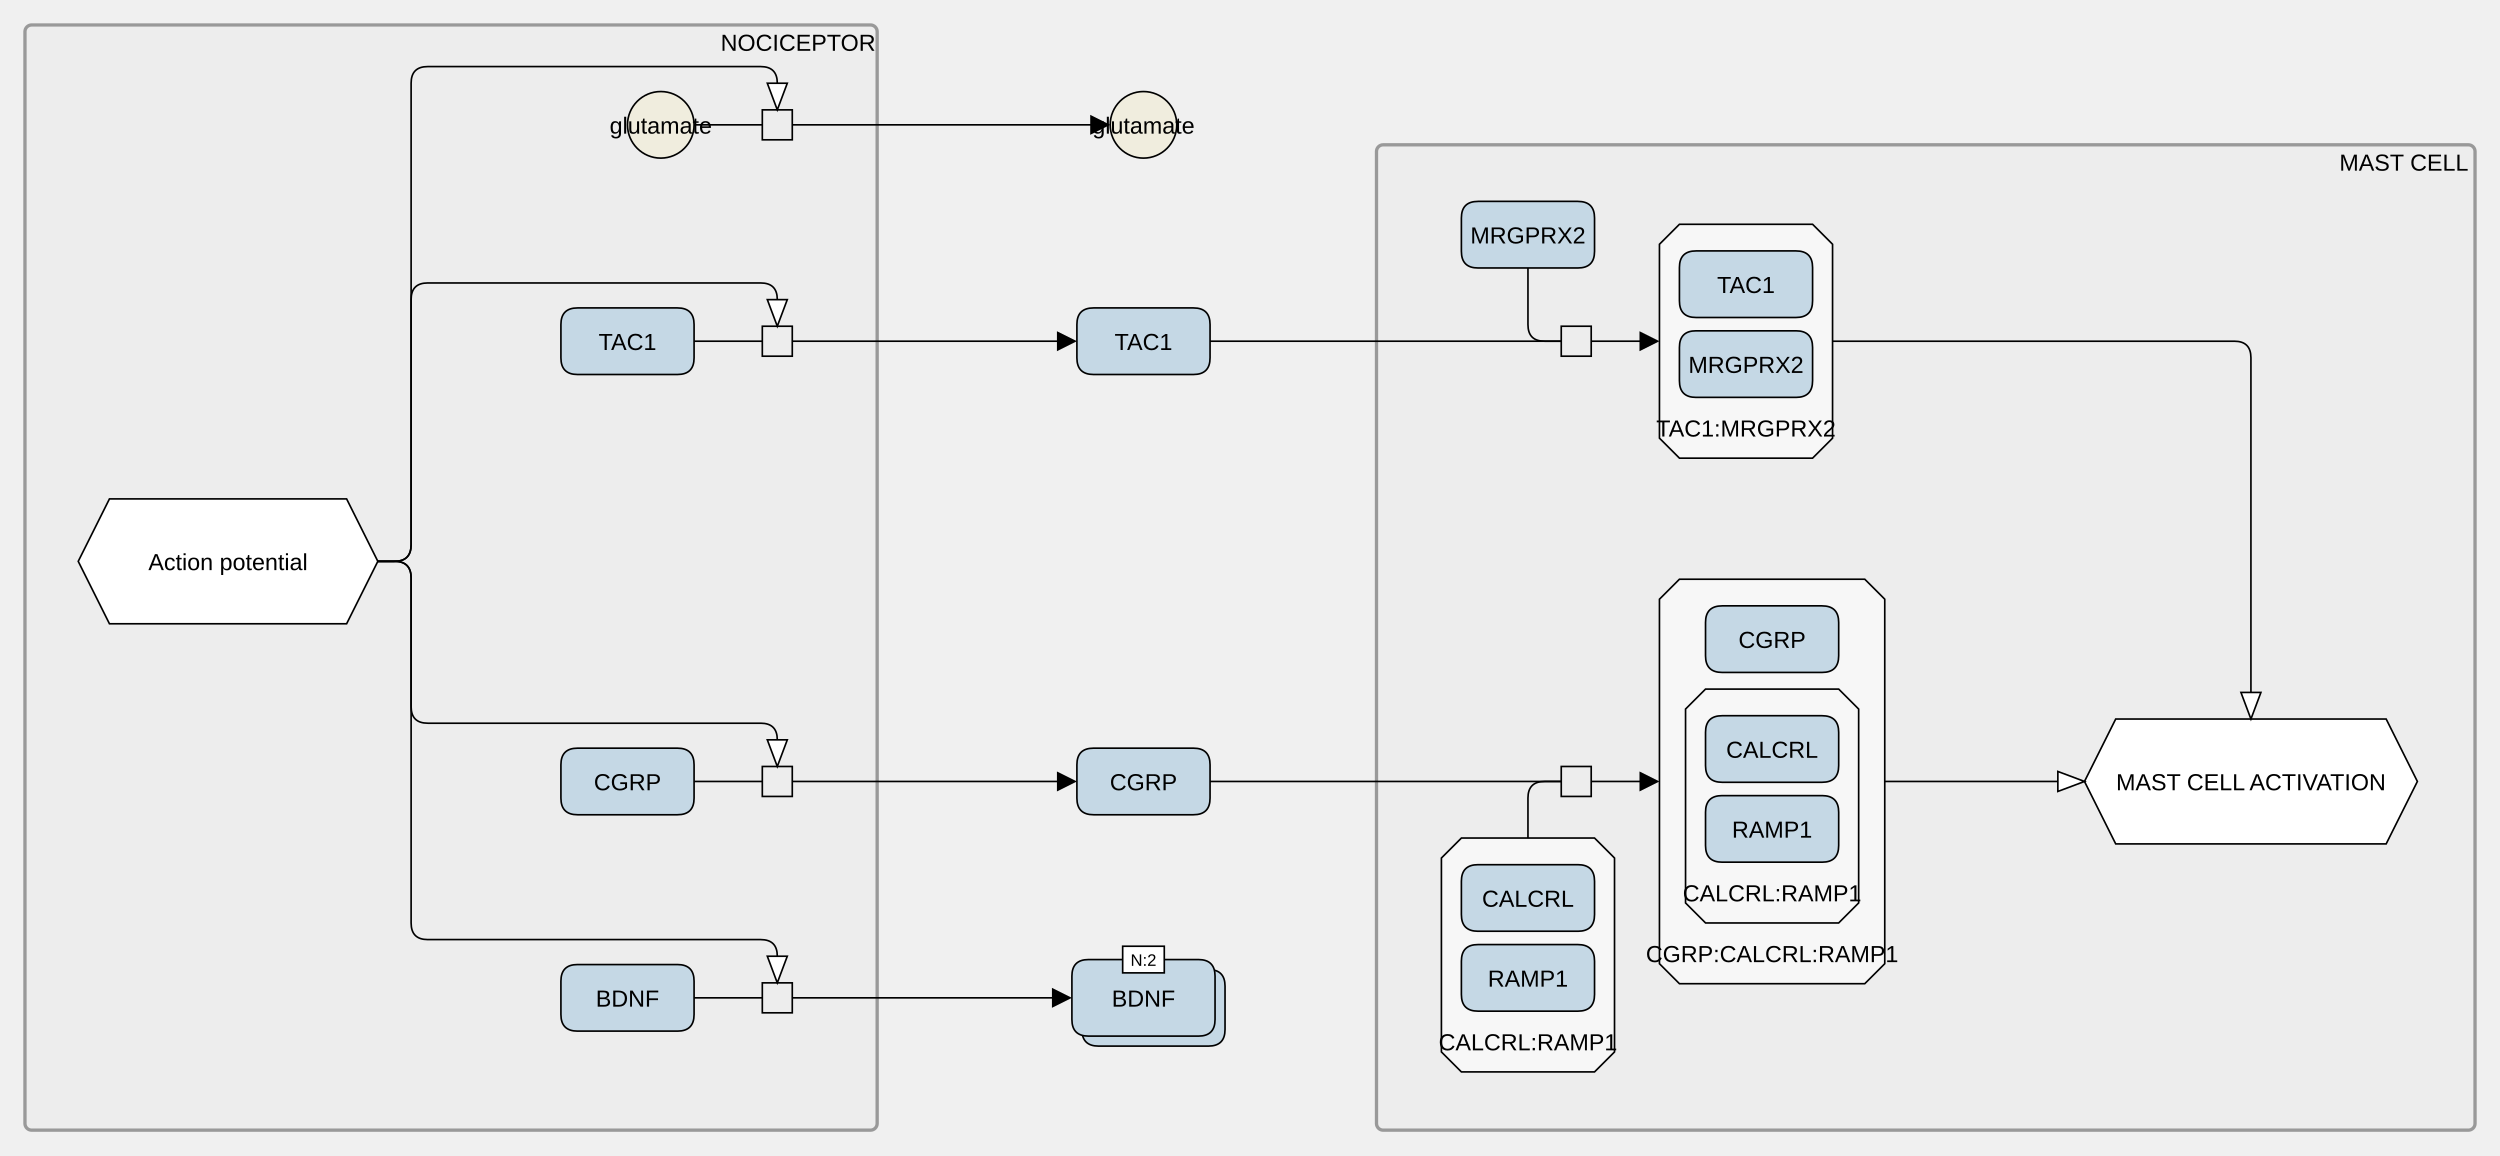
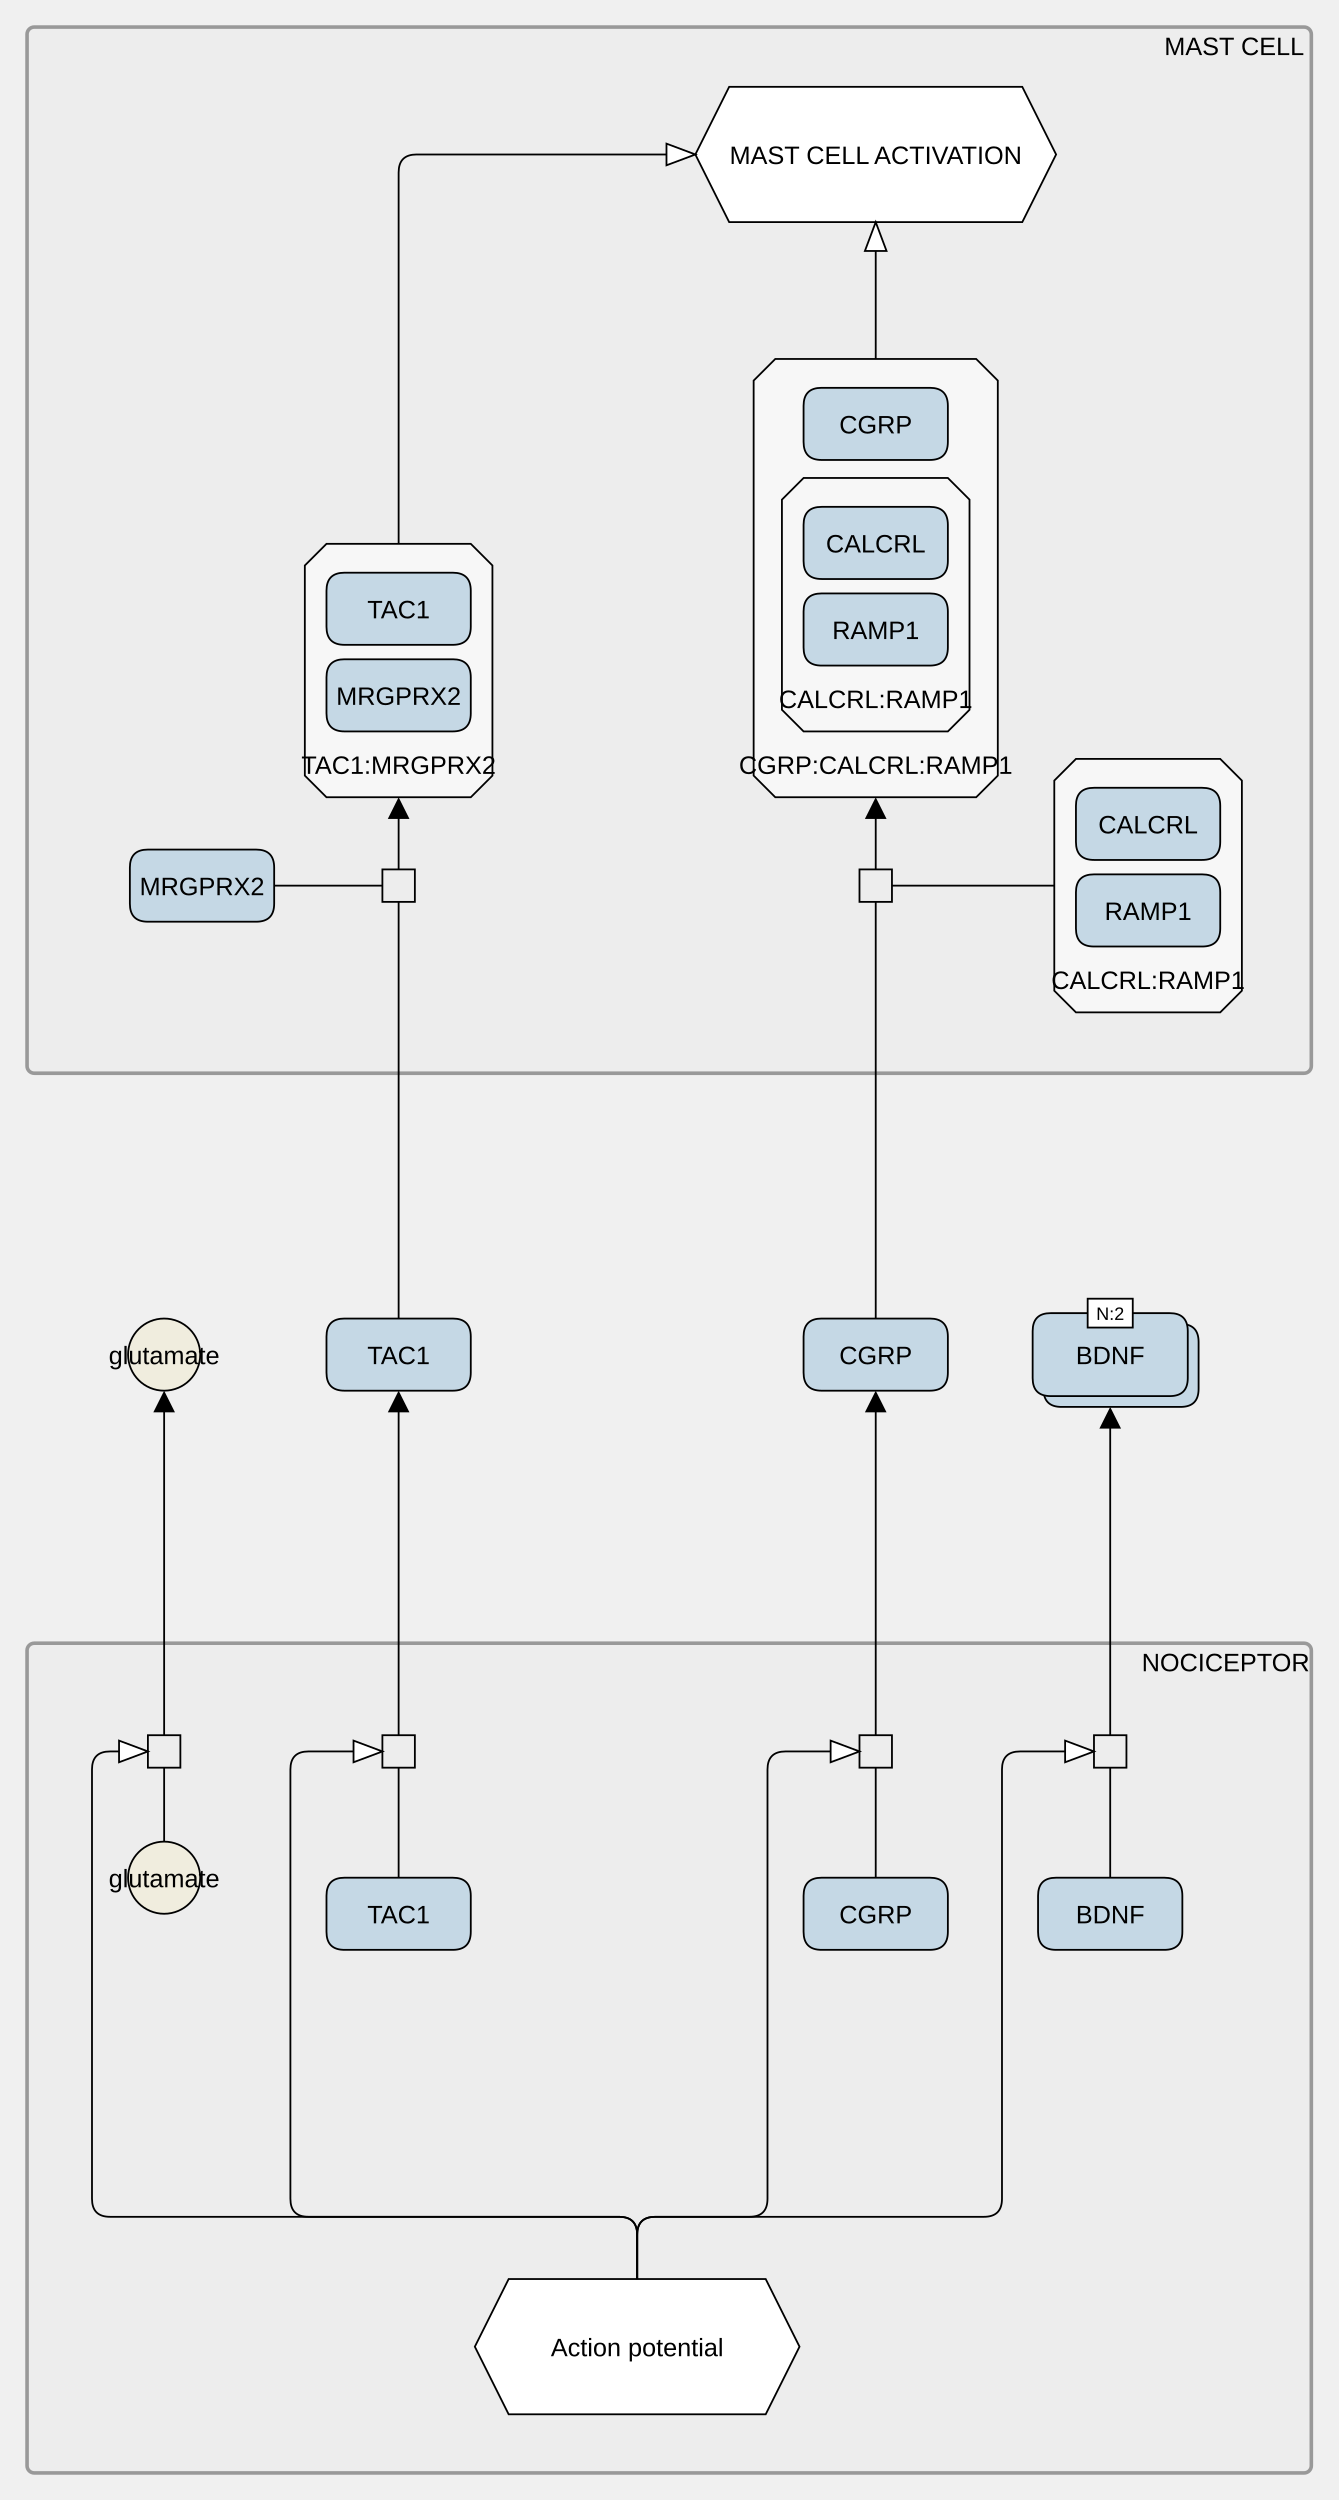
- <svg xmlns="http://www.w3.org/2000/svg" width="1502" height="694" viewBox="0 0 1502 694" stroke-linecap="butt" stroke-miterlimit="10">
-   <g transform="translate(-25,-25)">
-     <path d="M40 44 C40 41.791 41.791 40 44 40 L548 40 C550.209 40 552 41.791 552 44 L552 700 C552 702.209 550.209 704 548 704 L44 704 C41.791 704 40 702.209 40 700 Z" fill="#999999" fill-opacity="0.031" stroke="none" />
-     <path d="M40 44 C40 41.791 41.791 40 44 40 L548 40 C550.209 40 552 41.791 552 44 L552 700 C552 702.209 550.209 704 548 704 L44 704 C41.791 704 40 702.209 40 700 Z" fill="none" stroke="#999999" stroke-width="2" />
-     <text x="504.5" y="55.541" text-anchor="middle" font-family="'Dialog', Arial, Helvetica, sans-serif" font-size="14" fill="#000000" stroke="none" xml:space="preserve">NOCICEPTOR</text>
-     <path d="M362 484.5 Q362 474.5 372 474.5 L432 474.5 Q442 474.5 442 484.5 L442 504.5 Q442 514.5 432 514.5 L372 514.5 Q362 514.5 362 504.5 Z" fill="#C5D8E5" stroke="none" />
-     <path d="M362 484.5 Q362 474.5 372 474.5 L432 474.5 Q442 474.5 442 484.5 L442 504.5 Q442 514.5 432 514.5 L372 514.5 Q362 514.5 362 504.5 Z" fill="none" stroke="#000000" />
-     <text x="402" y="499.791" text-anchor="middle" font-family="'Dialog', Arial, Helvetica, sans-serif" font-size="14" fill="#000000" stroke="none" xml:space="preserve">CGRP</text>
-     <path d="M90.75 324.75 L233.25 324.75 L252 362.25 L233.25 399.75 L90.75 399.75 L72 362.25 Z" fill="#FFFFFF" stroke="none" />
-     <path d="M90.75 324.75 L233.25 324.75 L252 362.25 L233.25 399.75 L90.75 399.75 L72 362.25 Z" fill="none" stroke="#000000" />
-     <text x="162" y="367.541" text-anchor="middle" font-family="'Dialog', Arial, Helvetica, sans-serif" font-size="14" fill="#000000" stroke="none" xml:space="preserve">Action potential</text>
-     <path d="M402 100 C402 88.954 410.954 80 422 80 L422 80 C433.046 80 442 88.954 442 100 L442 100 C442 111.046 433.046 120 422 120 L422 120 C410.954 120 402 111.046 402 100 Z" fill="#F0EDDE" stroke="none" />
-     <path d="M402 100 C402 88.954 410.954 80 422 80 L422 80 C433.046 80 442 88.954 442 100 L442 100 C442 111.046 433.046 120 422 120 L422 120 C410.954 120 402 111.046 402 100 Z" fill="none" stroke="#000000" />
-     <text x="422" y="105.291" text-anchor="middle" font-family="'Dialog', Arial, Helvetica, sans-serif" font-size="14" fill="#000000" stroke="none" xml:space="preserve">glutamate</text>
-     <path d="M362 220 Q362 210 372 210 L432 210 Q442 210 442 220 L442 240 Q442 250 432 250 L372 250 Q362 250 362 240 Z" fill="#C5D8E5" stroke="none" />
-     <path d="M362 220 Q362 210 372 210 L432 210 Q442 210 442 220 L442 240 Q442 250 432 250 L372 250 Q362 250 362 240 Z" fill="none" stroke="#000000" />
-     <text x="402" y="235.291" text-anchor="middle" font-family="'Dialog', Arial, Helvetica, sans-serif" font-size="14" fill="#000000" stroke="none" xml:space="preserve">TAC1</text>
-     <path d="M362 614.5 Q362 604.5 372 604.5 L432 604.5 Q442 604.5 442 614.5 L442 634.5 Q442 644.5 432 644.5 L372 644.5 Q362 644.5 362 634.5 Z" fill="#C5D8E5" stroke="none" />
-     <path d="M362 614.5 Q362 604.5 372 604.5 L432 604.5 Q442 604.5 442 614.5 L442 634.5 Q442 644.5 432 644.5 L372 644.5 Q362 644.5 362 634.5 Z" fill="none" stroke="#000000" />
-     <text x="402" y="629.791" text-anchor="middle" font-family="'Dialog', Arial, Helvetica, sans-serif" font-size="14" fill="#000000" stroke="none" xml:space="preserve">BDNF</text>
-     <path d="M483 91 L501 91 L501 109 L483 109 Z" fill="none" stroke="#000000" />
-     <path d="M483 221 L501 221 L501 239 L483 239 Z" fill="none" stroke="#000000" />
-     <path d="M483 615.5 L501 615.5 L501 633.5 L483 633.5 Z" fill="none" stroke="#000000" />
-     <path d="M483 485.5 L501 485.5 L501 503.5 L483 503.5 Z" fill="none" stroke="#000000" />
-     <path d="M852 116 C852 113.791 853.791 112 856 112 L1508 112 C1510.209 112 1512 113.791 1512 116 L1512 700 C1512 702.209 1510.209 704 1508 704 L856 704 C853.791 704 852 702.209 852 700 Z" fill="#999999" fill-opacity="0.031" stroke="none" />
-     <path d="M852 116 C852 113.791 853.791 112 856 112 L1508 112 C1510.209 112 1512 113.791 1512 116 L1512 700 C1512 702.209 1510.209 704 1508 704 L856 704 C853.791 704 852 702.209 852 700 Z" fill="none" stroke="#999999" stroke-width="2" />
-     <text x="1469.25" y="127.541" text-anchor="middle" font-family="'Dialog', Arial, Helvetica, sans-serif" font-size="14" fill="#000000" stroke="none" xml:space="preserve">MAST CELL</text>
-     <path d="M903 528.5 L983 528.5 L995 540.5 L995 657 L983 669 L903 669 L891 657 L891 540.5 Z" fill="#F7F7F7" stroke="none" />
-     <path d="M903 528.5 L983 528.5 L995 540.5 L995 657 L983 669 L903 669 L891 657 L891 540.5 Z" fill="none" stroke="#000000" />
-     <text x="943" y="656.041" text-anchor="middle" font-family="'Dialog', Arial, Helvetica, sans-serif" font-size="14" fill="#000000" stroke="none" xml:space="preserve">CALCRL:RAMP1</text>
-     <path d="M903 554.5 Q903 544.5 913 544.5 L973 544.5 Q983 544.5 983 554.5 L983 574.5 Q983 584.5 973 584.5 L913 584.5 Q903 584.5 903 574.5 Z" fill="#C5D8E5" stroke="none" />
-     <path d="M903 554.5 Q903 544.5 913 544.5 L973 544.5 Q983 544.5 983 554.5 L983 574.5 Q983 584.5 973 584.5 L913 584.5 Q903 584.5 903 574.5 Z" fill="none" stroke="#000000" />
-     <text x="943" y="569.791" text-anchor="middle" font-family="'Dialog', Arial, Helvetica, sans-serif" font-size="14" fill="#000000" stroke="none" xml:space="preserve">CALCRL</text>
-     <path d="M903 602.5 Q903 592.5 913 592.5 L973 592.5 Q983 592.5 983 602.5 L983 622.5 Q983 632.5 973 632.5 L913 632.5 Q903 632.5 903 622.5 Z" fill="#C5D8E5" stroke="none" />
-     <path d="M903 602.5 Q903 592.5 913 592.5 L973 592.5 Q983 592.5 983 602.5 L983 622.5 Q983 632.5 973 632.5 L913 632.5 Q903 632.5 903 622.5 Z" fill="none" stroke="#000000" />
-     <text x="943" y="617.791" text-anchor="middle" font-family="'Dialog', Arial, Helvetica, sans-serif" font-size="14" fill="#000000" stroke="none" xml:space="preserve">RAMP1</text>
-     <path d="M903 156 Q903 146 913 146 L973 146 Q983 146 983 156 L983 176 Q983 186 973 186 L913 186 Q903 186 903 176 Z" fill="#C5D8E5" stroke="none" />
-     <path d="M903 156 Q903 146 913 146 L973 146 Q983 146 983 156 L983 176 Q983 186 973 186 L913 186 Q903 186 903 176 Z" fill="none" stroke="#000000" />
-     <text x="943" y="171.291" text-anchor="middle" font-family="'Dialog', Arial, Helvetica, sans-serif" font-size="14" fill="#000000" stroke="none" xml:space="preserve">MRGPRX2</text>
-     <path d="M1296.109 457 L1458.609 457 L1477.359 494.5 L1458.609 532 L1296.109 532 L1277.359 494.5 Z" fill="#FFFFFF" stroke="none" />
-     <path d="M1296.109 457 L1458.609 457 L1477.359 494.5 L1458.609 532 L1296.109 532 L1277.359 494.5 Z" fill="none" stroke="#000000" />
-     <text x="1377.359" y="499.791" text-anchor="middle" font-family="'Dialog', Arial, Helvetica, sans-serif" font-size="14" fill="#000000" stroke="none" xml:space="preserve">MAST CELL ACTIVATION</text>
-     <path d="M1034 159.75 L1114 159.75 L1126 171.75 L1126 288.25 L1114 300.25 L1034 300.25 L1022 288.25 L1022 171.75 Z" fill="#F7F7F7" stroke="none" />
-     <path d="M1034 159.75 L1114 159.75 L1126 171.75 L1126 288.25 L1114 300.25 L1034 300.25 L1022 288.25 L1022 171.75 Z" fill="none" stroke="#000000" />
-     <text x="1074" y="287.291" text-anchor="middle" font-family="'Dialog', Arial, Helvetica, sans-serif" font-size="14" fill="#000000" stroke="none" xml:space="preserve">TAC1:MRGPRX2</text>
-     <path d="M1034 185.75 Q1034 175.75 1044 175.75 L1104 175.75 Q1114 175.75 1114 185.75 L1114 205.75 Q1114 215.75 1104 215.75 L1044 215.75 Q1034 215.75 1034 205.75 Z" fill="#C5D8E5" stroke="none" />
-     <path d="M1034 185.75 Q1034 175.75 1044 175.75 L1104 175.75 Q1114 175.75 1114 185.75 L1114 205.75 Q1114 215.75 1104 215.75 L1044 215.75 Q1034 215.75 1034 205.75 Z" fill="none" stroke="#000000" />
-     <text x="1074" y="201.041" text-anchor="middle" font-family="'Dialog', Arial, Helvetica, sans-serif" font-size="14" fill="#000000" stroke="none" xml:space="preserve">TAC1</text>
-     <path d="M1034 233.75 Q1034 223.75 1044 223.75 L1104 223.75 Q1114 223.75 1114 233.75 L1114 253.75 Q1114 263.75 1104 263.75 L1044 263.75 Q1034 263.75 1034 253.75 Z" fill="#C5D8E5" stroke="none" />
-     <path d="M1034 233.75 Q1034 223.75 1044 223.75 L1104 223.75 Q1114 223.75 1114 233.75 L1114 253.75 Q1114 263.75 1104 263.75 L1044 263.75 Q1034 263.75 1034 253.75 Z" fill="none" stroke="#000000" />
-     <text x="1074" y="249.041" text-anchor="middle" font-family="'Dialog', Arial, Helvetica, sans-serif" font-size="14" fill="#000000" stroke="none" xml:space="preserve">MRGPRX2</text>
-     <path d="M1034 373 L1145.359 373 L1157.359 385 L1157.359 604 L1145.359 616 L1034 616 L1022 604 L1022 385 Z" fill="#F7F7F7" stroke="none" />
-     <path d="M1034 373 L1145.359 373 L1157.359 385 L1157.359 604 L1145.359 616 L1034 616 L1022 604 L1022 385 Z" fill="none" stroke="#000000" />
-     <text x="1089.68" y="603.041" text-anchor="middle" font-family="'Dialog', Arial, Helvetica, sans-serif" font-size="14" fill="#000000" stroke="none" xml:space="preserve">CGRP:CALCRL:RAMP1</text>
-     <path d="M1049.68 399 Q1049.68 389 1059.68 389 L1119.68 389 Q1129.68 389 1129.68 399 L1129.68 419 Q1129.68 429 1119.68 429 L1059.68 429 Q1049.68 429 1049.68 419 Z" fill="#C5D8E5" stroke="none" />
-     <path d="M1049.68 399 Q1049.68 389 1059.68 389 L1119.68 389 Q1129.68 389 1129.68 399 L1129.68 419 Q1129.68 429 1119.68 429 L1059.68 429 Q1049.68 429 1049.68 419 Z" fill="none" stroke="#000000" />
-     <text x="1089.68" y="414.291" text-anchor="middle" font-family="'Dialog', Arial, Helvetica, sans-serif" font-size="14" fill="#000000" stroke="none" xml:space="preserve">CGRP</text>
-     <path d="M1049.68 439 L1129.68 439 L1141.68 451 L1141.68 567.5 L1129.68 579.5 L1049.68 579.5 L1037.68 567.5 L1037.68 451 Z" fill="#F7F7F7" stroke="none" />
-     <path d="M1049.68 439 L1129.68 439 L1141.68 451 L1141.68 567.5 L1129.68 579.5 L1049.68 579.5 L1037.68 567.5 L1037.68 451 Z" fill="none" stroke="#000000" />
-     <text x="1089.68" y="566.541" text-anchor="middle" font-family="'Dialog', Arial, Helvetica, sans-serif" font-size="14" fill="#000000" stroke="none" xml:space="preserve">CALCRL:RAMP1</text>
-     <path d="M1049.68 465 Q1049.68 455 1059.68 455 L1119.68 455 Q1129.68 455 1129.68 465 L1129.68 485 Q1129.68 495 1119.68 495 L1059.68 495 Q1049.68 495 1049.68 485 Z" fill="#C5D8E5" stroke="none" />
-     <path d="M1049.68 465 Q1049.68 455 1059.68 455 L1119.68 455 Q1129.68 455 1129.68 465 L1129.68 485 Q1129.68 495 1119.68 495 L1059.68 495 Q1049.68 495 1049.68 485 Z" fill="none" stroke="#000000" />
-     <text x="1089.68" y="480.291" text-anchor="middle" font-family="'Dialog', Arial, Helvetica, sans-serif" font-size="14" fill="#000000" stroke="none" xml:space="preserve">CALCRL</text>
-     <path d="M1049.68 513 Q1049.68 503 1059.68 503 L1119.68 503 Q1129.68 503 1129.68 513 L1129.68 533 Q1129.68 543 1119.68 543 L1059.68 543 Q1049.68 543 1049.68 533 Z" fill="#C5D8E5" stroke="none" />
-     <path d="M1049.68 513 Q1049.68 503 1059.68 503 L1119.68 503 Q1129.68 503 1129.68 513 L1129.68 533 Q1129.68 543 1119.68 543 L1059.68 543 Q1049.68 543 1049.68 533 Z" fill="none" stroke="#000000" />
-     <text x="1089.68" y="528.291" text-anchor="middle" font-family="'Dialog', Arial, Helvetica, sans-serif" font-size="14" fill="#000000" stroke="none" xml:space="preserve">RAMP1</text>
-     <path d="M963 221 L981 221 L981 239 L963 239 Z" fill="none" stroke="#000000" />
-     <path d="M963 485.5 L981 485.5 L981 503.5 L963 503.5 Z" fill="none" stroke="#000000" />
-     <path d="M672 484.5 Q672 474.5 682 474.5 L742 474.5 Q752 474.5 752 484.5 L752 504.5 Q752 514.5 742 514.5 L682 514.5 Q672 514.5 672 504.5 Z" fill="#C5D8E5" stroke="none" />
-     <path d="M672 484.5 Q672 474.5 682 474.5 L742 474.5 Q752 474.5 752 484.5 L752 504.5 Q752 514.5 742 514.5 L682 514.5 Q672 514.5 672 504.5 Z" fill="none" stroke="#000000" />
-     <text x="712" y="499.791" text-anchor="middle" font-family="'Dialog', Arial, Helvetica, sans-serif" font-size="14" fill="#000000" stroke="none" xml:space="preserve">CGRP</text>
-     <path d="M692 100 C692 88.954 700.954 80 712 80 L712 80 C723.046 80 732 88.954 732 100 L732 100 C732 111.046 723.046 120 712 120 L712 120 C700.954 120 692 111.046 692 100 Z" fill="#F0EDDE" stroke="none" />
-     <path d="M692 100 C692 88.954 700.954 80 712 80 L712 80 C723.046 80 732 88.954 732 100 L732 100 C732 111.046 723.046 120 712 120 L712 120 C700.954 120 692 111.046 692 100 Z" fill="none" stroke="#000000" />
-     <text x="712" y="105.291" text-anchor="middle" font-family="'Dialog', Arial, Helvetica, sans-serif" font-size="14" fill="#000000" stroke="none" xml:space="preserve">glutamate</text>
-     <path d="M672 220 Q672 210 682 210 L742 210 Q752 210 752 220 L752 240 Q752 250 742 250 L682 250 Q672 250 672 240 Z" fill="#C5D8E5" stroke="none" />
-     <path d="M672 220 Q672 210 682 210 L742 210 Q752 210 752 220 L752 240 Q752 250 742 250 L682 250 Q672 250 672 240 Z" fill="none" stroke="#000000" />
-     <text x="712" y="235.291" text-anchor="middle" font-family="'Dialog', Arial, Helvetica, sans-serif" font-size="14" fill="#000000" stroke="none" xml:space="preserve">TAC1</text>
-     <path d="M675 617.5 Q675 607.5 685 607.5 L751 607.5 Q761 607.5 761 617.5 L761 643.5 Q761 653.5 751 653.5 L685 653.5 Q675 653.5 675 643.5 Z" fill="#C5D8E5" stroke="none" />
-     <path d="M675 617.5 Q675 607.5 685 607.5 L751 607.5 Q761 607.5 761 617.5 L761 643.5 Q761 653.5 751 653.5 L685 653.5 Q675 653.5 675 643.5 Z" fill="none" stroke="#000000" />
-     <path d="M669 611.5 Q669 601.5 679 601.5 L745 601.5 Q755 601.5 755 611.5 L755 637.5 Q755 647.5 745 647.5 L679 647.5 Q669 647.5 669 637.5 Z" fill="#C5D8E5" stroke="none" />
-     <path d="M669 611.5 Q669 601.5 679 601.5 L745 601.5 Q755 601.5 755 611.5 L755 637.5 Q755 647.5 745 647.5 L679 647.5 Q669 647.5 669 637.5 Z" fill="none" stroke="#000000" />
-     <text x="712" y="629.791" text-anchor="middle" font-family="'Dialog', Arial, Helvetica, sans-serif" font-size="14" fill="#000000" stroke="none" xml:space="preserve">BDNF</text>
-     <path d="M699.5 593.5 L724.5 593.5 L724.5 609.5 L699.5 609.5 Z" fill="#FFFFFF" stroke="none" />
-     <path d="M699.5 593.5 L724.5 593.5 L724.5 609.5 L699.5 609.5 Z" fill="none" stroke="#000000" />
-     <text x="712" y="605.279" text-anchor="middle" font-family="'Dialog', Arial, Helvetica, sans-serif" font-size="10" fill="#000000" stroke="none" xml:space="preserve">N:2</text>
-     <path d="M442 100 L483 100" fill="none" stroke="#000000" />
-     <path d="M501 100 L681 100" fill="none" stroke="#000000" />
-     <path d="M692 100 L680 106 L680 94 Z" fill="#000000" stroke="none" />
-     <path d="M252 362.25 L262 362.25 Q272 362.25 272 352.25 L272 75 Q272 65 282 65 L482 65 Q492 65 492 75 L492 76" fill="none" stroke="#000000" />
-     <path d="M492 91 L486 75 L498 75 Z" fill="white" stroke="#000000" />
-     <path d="M442 230 L483 230" fill="none" stroke="#000000" />
-     <path d="M501 230 L661 230" fill="none" stroke="#000000" />
-     <path d="M672 230 L660 236 L660 224 Z" fill="#000000" stroke="none" />
-     <path d="M981 494.5 L1011 494.5" fill="none" stroke="#000000" />
-     <path d="M1022 494.5 L1010 500.5 L1010 488.5 Z" fill="#000000" stroke="none" />
-     <path d="M981 230 L1011 230" fill="none" stroke="#000000" />
-     <path d="M1022 230 L1010 236 L1010 224 Z" fill="#000000" stroke="none" />
-     <path d="M252 362.25 L262 362.25 Q272 362.25 272 352.25 L272 205 Q272 195 282 195 L482 195 Q492 195 492 205 L492 206" fill="none" stroke="#000000" />
-     <path d="M492 221 L486 205 L498 205 Z" fill="white" stroke="#000000" />
-     <path d="M752 230 L963 230" fill="none" stroke="#000000" />
-     <path d="M943 186 L943 220 Q943 230 953 230 L963 230" fill="none" stroke="#000000" />
-     <path d="M442 624.5 L483 624.5" fill="none" stroke="#000000" />
-     <path d="M501 624.5 L658 624.5" fill="none" stroke="#000000" />
-     <path d="M669 624.5 L657 630.5 L657 618.5 Z" fill="#000000" stroke="none" />
-     <path d="M252 362.25 L262 362.25 Q272 362.25 272 372.25 L272 579.5 Q272 589.5 282 589.5 L482 589.5 Q492 589.5 492 599.5 L492 600.5" fill="none" stroke="#000000" />
-     <path d="M492 615.5 L486 599.5 L498 599.5 Z" fill="white" stroke="#000000" />
-     <path d="M442 494.5 L483 494.5" fill="none" stroke="#000000" />
-     <path d="M501 494.5 L661 494.5" fill="none" stroke="#000000" />
-     <path d="M672 494.5 L660 500.5 L660 488.5 Z" fill="#000000" stroke="none" />
-     <path d="M252 362.25 L262 362.25 Q272 362.25 272 372.25 L272 449.5 Q272 459.5 282 459.5 L482 459.5 Q492 459.5 492 469.5 L492 470.5" fill="none" stroke="#000000" />
-     <path d="M492 485.5 L486 469.5 L498 469.5 Z" fill="white" stroke="#000000" />
-     <path d="M752 494.5 L963 494.5" fill="none" stroke="#000000" />
-     <path d="M943 528.5 L943 504.5 Q943 494.5 953 494.5 L963 494.5" fill="none" stroke="#000000" />
-     <path d="M1157.359 494.5 L1262.359 494.5" fill="none" stroke="#000000" />
-     <path d="M1277.359 494.5 L1261.359 500.5 L1261.359 488.5 Z" fill="white" stroke="#000000" />
-     <path d="M1126 230 L1367.359 230 Q1377.359 230 1377.359 240 L1377.359 442" fill="none" stroke="#000000" />
-     <path d="M1377.359 457 L1371.359 441 L1383.359 441 Z" fill="white" stroke="#000000" />
+ <svg xmlns="http://www.w3.org/2000/svg" width="742" height="1386" viewBox="0 0 742 1386" stroke-linecap="butt" stroke-miterlimit="10">
+   <g transform="translate(-9,1463)">
+     <path d="M24 -548 C24 -550.209 25.791 -552 28 -552 L732 -552 C734.209 -552 736 -550.209 736 -548 L736 -96 C736 -93.791 734.209 -92 732 -92 L28 -92 C25.791 -92 24 -93.791 24 -96 Z" fill="#999999" fill-opacity="0.031" stroke="none" />
+     <path d="M24 -548 C24 -550.209 25.791 -552 28 -552 L732 -552 C734.209 -552 736 -550.209 736 -548 L736 -96 C736 -93.791 734.209 -92 732 -92 L28 -92 C25.791 -92 24 -93.791 24 -96 Z" fill="none" stroke="#999999" stroke-width="2" />
+     <text x="688.5" y="-536.459" text-anchor="middle" font-family="'Dialog', Arial, Helvetica, sans-serif" font-size="14" fill="#000000" stroke="none" xml:space="preserve">NOCICEPTOR</text>
+     <path d="M454.5 -412 Q454.5 -422 464.5 -422 L524.5 -422 Q534.5 -422 534.5 -412 L534.5 -392 Q534.5 -382 524.5 -382 L464.5 -382 Q454.5 -382 454.5 -392 Z" fill="#C5D8E5" stroke="none" />
+     <path d="M454.5 -412 Q454.5 -422 464.5 -422 L524.5 -422 Q534.5 -422 534.5 -412 L534.5 -392 Q534.5 -382 524.5 -382 L464.5 -382 Q454.5 -382 454.5 -392 Z" fill="none" stroke="#000000" />
+     <text x="494.5" y="-396.709" text-anchor="middle" font-family="'Dialog', Arial, Helvetica, sans-serif" font-size="14" fill="#000000" stroke="none" xml:space="preserve">CGRP</text>
+     <path d="M291 -199.5 L433.5 -199.5 L452.25 -162 L433.5 -124.5 L291 -124.5 L272.25 -162 Z" fill="#FFFFFF" stroke="none" />
+     <path d="M291 -199.5 L433.5 -199.5 L452.25 -162 L433.5 -124.5 L291 -124.5 L272.25 -162 Z" fill="none" stroke="#000000" />
+     <text x="362.25" y="-156.709" text-anchor="middle" font-family="'Dialog', Arial, Helvetica, sans-serif" font-size="14" fill="#000000" stroke="none" xml:space="preserve">Action potential</text>
+     <path d="M80 -422 C80 -433.046 88.954 -442 100 -442 L100 -442 C111.046 -442 120 -433.046 120 -422 L120 -422 C120 -410.954 111.046 -402 100 -402 L100 -402 C88.954 -402 80 -410.954 80 -422 Z" fill="#F0EDDE" stroke="none" />
+     <path d="M80 -422 C80 -433.046 88.954 -442 100 -442 L100 -442 C111.046 -442 120 -433.046 120 -422 L120 -422 C120 -410.954 111.046 -402 100 -402 L100 -402 C88.954 -402 80 -410.954 80 -422 Z" fill="none" stroke="#000000" />
+     <text x="100" y="-416.709" text-anchor="middle" font-family="'Dialog', Arial, Helvetica, sans-serif" font-size="14" fill="#000000" stroke="none" xml:space="preserve">glutamate</text>
+     <path d="M190 -412 Q190 -422 200 -422 L260 -422 Q270 -422 270 -412 L270 -392 Q270 -382 260 -382 L200 -382 Q190 -382 190 -392 Z" fill="#C5D8E5" stroke="none" />
+     <path d="M190 -412 Q190 -422 200 -422 L260 -422 Q270 -422 270 -412 L270 -392 Q270 -382 260 -382 L200 -382 Q190 -382 190 -392 Z" fill="none" stroke="#000000" />
+     <text x="230" y="-396.709" text-anchor="middle" font-family="'Dialog', Arial, Helvetica, sans-serif" font-size="14" fill="#000000" stroke="none" xml:space="preserve">TAC1</text>
+     <path d="M584.5 -412 Q584.5 -422 594.5 -422 L654.5 -422 Q664.5 -422 664.5 -412 L664.5 -392 Q664.5 -382 654.5 -382 L594.5 -382 Q584.5 -382 584.5 -392 Z" fill="#C5D8E5" stroke="none" />
+     <path d="M584.5 -412 Q584.5 -422 594.5 -422 L654.5 -422 Q664.5 -422 664.5 -412 L664.5 -392 Q664.5 -382 654.5 -382 L594.5 -382 Q584.5 -382 584.5 -392 Z" fill="none" stroke="#000000" />
+     <text x="624.5" y="-396.709" text-anchor="middle" font-family="'Dialog', Arial, Helvetica, sans-serif" font-size="14" fill="#000000" stroke="none" xml:space="preserve">BDNF</text>
+     <path d="M91 -501 L109 -501 L109 -483 L91 -483 Z" fill="none" stroke="#000000" />
+     <path d="M221 -501 L239 -501 L239 -483 L221 -483 Z" fill="none" stroke="#000000" />
+     <path d="M615.5 -501 L633.5 -501 L633.5 -483 L615.5 -483 Z" fill="none" stroke="#000000" />
+     <path d="M485.5 -501 L503.5 -501 L503.5 -483 L485.5 -483 Z" fill="none" stroke="#000000" />
+     <path d="M24 -1444 C24 -1446.209 25.791 -1448 28 -1448 L732 -1448 C734.209 -1448 736 -1446.209 736 -1444 L736 -872 C736 -869.791 734.209 -868 732 -868 L28 -868 C25.791 -868 24 -869.791 24 -872 Z" fill="#999999" fill-opacity="0.031" stroke="none" />
+     <path d="M24 -1444 C24 -1446.209 25.791 -1448 28 -1448 L732 -1448 C734.209 -1448 736 -1446.209 736 -1444 L736 -872 C736 -869.791 734.209 -868 732 -868 L28 -868 C25.791 -868 24 -869.791 24 -872 Z" fill="none" stroke="#999999" stroke-width="2" />
+     <text x="693.25" y="-1432.459" text-anchor="middle" font-family="'Dialog', Arial, Helvetica, sans-serif" font-size="14" fill="#000000" stroke="none" xml:space="preserve">MAST CELL</text>
+     <path d="M605.5 -1042.25 L685.5 -1042.25 L697.5 -1030.25 L697.5 -913.75 L685.5 -901.75 L605.5 -901.75 L593.5 -913.75 L593.5 -1030.25 Z" fill="#F7F7F7" stroke="none" />
+     <path d="M605.5 -1042.25 L685.5 -1042.25 L697.5 -1030.25 L697.5 -913.75 L685.5 -901.75 L605.5 -901.75 L593.5 -913.75 L593.5 -1030.25 Z" fill="none" stroke="#000000" />
+     <text x="645.5" y="-914.709" text-anchor="middle" font-family="'Dialog', Arial, Helvetica, sans-serif" font-size="14" fill="#000000" stroke="none" xml:space="preserve">CALCRL:RAMP1</text>
+     <path d="M605.5 -1016.25 Q605.5 -1026.25 615.5 -1026.25 L675.5 -1026.25 Q685.5 -1026.25 685.5 -1016.25 L685.5 -996.25 Q685.5 -986.25 675.5 -986.25 L615.5 -986.25 Q605.5 -986.25 605.5 -996.25 Z" fill="#C5D8E5" stroke="none" />
+     <path d="M605.5 -1016.25 Q605.5 -1026.25 615.5 -1026.25 L675.5 -1026.25 Q685.5 -1026.25 685.5 -1016.25 L685.5 -996.25 Q685.5 -986.25 675.5 -986.25 L615.5 -986.25 Q605.5 -986.25 605.5 -996.25 Z" fill="none" stroke="#000000" />
+     <text x="645.5" y="-1000.959" text-anchor="middle" font-family="'Dialog', Arial, Helvetica, sans-serif" font-size="14" fill="#000000" stroke="none" xml:space="preserve">CALCRL</text>
+     <path d="M605.5 -968.25 Q605.5 -978.25 615.5 -978.25 L675.5 -978.25 Q685.5 -978.25 685.5 -968.25 L685.5 -948.25 Q685.5 -938.25 675.5 -938.25 L615.5 -938.25 Q605.5 -938.25 605.5 -948.25 Z" fill="#C5D8E5" stroke="none" />
+     <path d="M605.5 -968.25 Q605.5 -978.25 615.5 -978.25 L675.5 -978.25 Q685.5 -978.25 685.5 -968.25 L685.5 -948.25 Q685.5 -938.25 675.5 -938.25 L615.5 -938.25 Q605.5 -938.25 605.5 -948.25 Z" fill="none" stroke="#000000" />
+     <text x="645.5" y="-952.959" text-anchor="middle" font-family="'Dialog', Arial, Helvetica, sans-serif" font-size="14" fill="#000000" stroke="none" xml:space="preserve">RAMP1</text>
+     <path d="M81 -982 Q81 -992 91 -992 L151 -992 Q161 -992 161 -982 L161 -962 Q161 -952 151 -952 L91 -952 Q81 -952 81 -962 Z" fill="#C5D8E5" stroke="none" />
+     <path d="M81 -982 Q81 -992 91 -992 L151 -992 Q161 -992 161 -982 L161 -962 Q161 -952 151 -952 L91 -952 Q81 -952 81 -962 Z" fill="none" stroke="#000000" />
+     <text x="121" y="-966.709" text-anchor="middle" font-family="'Dialog', Arial, Helvetica, sans-serif" font-size="14" fill="#000000" stroke="none" xml:space="preserve">MRGPRX2</text>
+     <path d="M413.25 -1414.859 L575.75 -1414.859 L594.5 -1377.359 L575.75 -1339.859 L413.25 -1339.859 L394.5 -1377.359 Z" fill="#FFFFFF" stroke="none" />
+     <path d="M413.25 -1414.859 L575.75 -1414.859 L594.5 -1377.359 L575.75 -1339.859 L413.25 -1339.859 L394.5 -1377.359 Z" fill="none" stroke="#000000" />
+     <text x="494.5" y="-1372.068" text-anchor="middle" font-family="'Dialog', Arial, Helvetica, sans-serif" font-size="14" fill="#000000" stroke="none" xml:space="preserve">MAST CELL ACTIVATION</text>
+     <path d="M190 -1161.5 L270 -1161.5 L282 -1149.5 L282 -1033 L270 -1021 L190 -1021 L178 -1033 L178 -1149.5 Z" fill="#F7F7F7" stroke="none" />
+     <path d="M190 -1161.5 L270 -1161.5 L282 -1149.5 L282 -1033 L270 -1021 L190 -1021 L178 -1033 L178 -1149.5 Z" fill="none" stroke="#000000" />
+     <text x="230" y="-1033.959" text-anchor="middle" font-family="'Dialog', Arial, Helvetica, sans-serif" font-size="14" fill="#000000" stroke="none" xml:space="preserve">TAC1:MRGPRX2</text>
+     <path d="M190 -1135.5 Q190 -1145.5 200 -1145.5 L260 -1145.5 Q270 -1145.5 270 -1135.5 L270 -1115.5 Q270 -1105.5 260 -1105.5 L200 -1105.5 Q190 -1105.5 190 -1115.5 Z" fill="#C5D8E5" stroke="none" />
+     <path d="M190 -1135.5 Q190 -1145.5 200 -1145.5 L260 -1145.5 Q270 -1145.5 270 -1135.5 L270 -1115.5 Q270 -1105.5 260 -1105.5 L200 -1105.5 Q190 -1105.5 190 -1115.5 Z" fill="none" stroke="#000000" />
+     <text x="230" y="-1120.209" text-anchor="middle" font-family="'Dialog', Arial, Helvetica, sans-serif" font-size="14" fill="#000000" stroke="none" xml:space="preserve">TAC1</text>
+     <path d="M190 -1087.5 Q190 -1097.5 200 -1097.5 L260 -1097.5 Q270 -1097.5 270 -1087.5 L270 -1067.5 Q270 -1057.5 260 -1057.5 L200 -1057.5 Q190 -1057.5 190 -1067.5 Z" fill="#C5D8E5" stroke="none" />
+     <path d="M190 -1087.5 Q190 -1097.5 200 -1097.5 L260 -1097.5 Q270 -1097.5 270 -1087.5 L270 -1067.5 Q270 -1057.5 260 -1057.5 L200 -1057.5 Q190 -1057.5 190 -1067.5 Z" fill="none" stroke="#000000" />
+     <text x="230" y="-1072.209" text-anchor="middle" font-family="'Dialog', Arial, Helvetica, sans-serif" font-size="14" fill="#000000" stroke="none" xml:space="preserve">MRGPRX2</text>
+     <path d="M438.82 -1264 L550.18 -1264 L562.18 -1252 L562.18 -1033 L550.18 -1021 L438.82 -1021 L426.82 -1033 L426.82 -1252 Z" fill="#F7F7F7" stroke="none" />
+     <path d="M438.82 -1264 L550.18 -1264 L562.18 -1252 L562.18 -1033 L550.18 -1021 L438.82 -1021 L426.82 -1033 L426.82 -1252 Z" fill="none" stroke="#000000" />
+     <text x="494.5" y="-1033.959" text-anchor="middle" font-family="'Dialog', Arial, Helvetica, sans-serif" font-size="14" fill="#000000" stroke="none" xml:space="preserve">CGRP:CALCRL:RAMP1</text>
+     <path d="M454.5 -1238 Q454.5 -1248 464.5 -1248 L524.5 -1248 Q534.5 -1248 534.5 -1238 L534.5 -1218 Q534.5 -1208 524.5 -1208 L464.5 -1208 Q454.5 -1208 454.5 -1218 Z" fill="#C5D8E5" stroke="none" />
+     <path d="M454.5 -1238 Q454.5 -1248 464.5 -1248 L524.5 -1248 Q534.5 -1248 534.5 -1238 L534.5 -1218 Q534.5 -1208 524.5 -1208 L464.5 -1208 Q454.5 -1208 454.5 -1218 Z" fill="none" stroke="#000000" />
+     <text x="494.5" y="-1222.709" text-anchor="middle" font-family="'Dialog', Arial, Helvetica, sans-serif" font-size="14" fill="#000000" stroke="none" xml:space="preserve">CGRP</text>
+     <path d="M454.5 -1198 L534.5 -1198 L546.5 -1186 L546.5 -1069.5 L534.5 -1057.5 L454.5 -1057.5 L442.5 -1069.5 L442.5 -1186 Z" fill="#F7F7F7" stroke="none" />
+     <path d="M454.5 -1198 L534.5 -1198 L546.5 -1186 L546.5 -1069.5 L534.5 -1057.5 L454.5 -1057.5 L442.5 -1069.5 L442.5 -1186 Z" fill="none" stroke="#000000" />
+     <text x="494.5" y="-1070.459" text-anchor="middle" font-family="'Dialog', Arial, Helvetica, sans-serif" font-size="14" fill="#000000" stroke="none" xml:space="preserve">CALCRL:RAMP1</text>
+     <path d="M454.5 -1172 Q454.5 -1182 464.5 -1182 L524.5 -1182 Q534.5 -1182 534.5 -1172 L534.5 -1152 Q534.5 -1142 524.5 -1142 L464.5 -1142 Q454.5 -1142 454.5 -1152 Z" fill="#C5D8E5" stroke="none" />
+     <path d="M454.5 -1172 Q454.5 -1182 464.5 -1182 L524.5 -1182 Q534.5 -1182 534.5 -1172 L534.5 -1152 Q534.5 -1142 524.5 -1142 L464.5 -1142 Q454.5 -1142 454.5 -1152 Z" fill="none" stroke="#000000" />
+     <text x="494.5" y="-1156.709" text-anchor="middle" font-family="'Dialog', Arial, Helvetica, sans-serif" font-size="14" fill="#000000" stroke="none" xml:space="preserve">CALCRL</text>
+     <path d="M454.5 -1124 Q454.5 -1134 464.5 -1134 L524.5 -1134 Q534.5 -1134 534.5 -1124 L534.5 -1104 Q534.5 -1094 524.5 -1094 L464.5 -1094 Q454.5 -1094 454.5 -1104 Z" fill="#C5D8E5" stroke="none" />
+     <path d="M454.5 -1124 Q454.5 -1134 464.5 -1134 L524.5 -1134 Q534.5 -1134 534.5 -1124 L534.5 -1104 Q534.5 -1094 524.5 -1094 L464.5 -1094 Q454.5 -1094 454.5 -1104 Z" fill="none" stroke="#000000" />
+     <text x="494.5" y="-1108.709" text-anchor="middle" font-family="'Dialog', Arial, Helvetica, sans-serif" font-size="14" fill="#000000" stroke="none" xml:space="preserve">RAMP1</text>
+     <path d="M221 -981 L239 -981 L239 -963 L221 -963 Z" fill="none" stroke="#000000" />
+     <path d="M485.5 -981 L503.5 -981 L503.5 -963 L485.5 -963 Z" fill="none" stroke="#000000" />
+     <path d="M454.5 -722 Q454.5 -732 464.5 -732 L524.5 -732 Q534.5 -732 534.5 -722 L534.5 -702 Q534.5 -692 524.5 -692 L464.5 -692 Q454.5 -692 454.5 -702 Z" fill="#C5D8E5" stroke="none" />
+     <path d="M454.5 -722 Q454.5 -732 464.5 -732 L524.5 -732 Q534.5 -732 534.5 -722 L534.5 -702 Q534.5 -692 524.5 -692 L464.5 -692 Q454.5 -692 454.5 -702 Z" fill="none" stroke="#000000" />
+     <text x="494.5" y="-706.709" text-anchor="middle" font-family="'Dialog', Arial, Helvetica, sans-serif" font-size="14" fill="#000000" stroke="none" xml:space="preserve">CGRP</text>
+     <path d="M80 -712 C80 -723.046 88.954 -732 100 -732 L100 -732 C111.046 -732 120 -723.046 120 -712 L120 -712 C120 -700.954 111.046 -692 100 -692 L100 -692 C88.954 -692 80 -700.954 80 -712 Z" fill="#F0EDDE" stroke="none" />
+     <path d="M80 -712 C80 -723.046 88.954 -732 100 -732 L100 -732 C111.046 -732 120 -723.046 120 -712 L120 -712 C120 -700.954 111.046 -692 100 -692 L100 -692 C88.954 -692 80 -700.954 80 -712 Z" fill="none" stroke="#000000" />
+     <text x="100" y="-706.709" text-anchor="middle" font-family="'Dialog', Arial, Helvetica, sans-serif" font-size="14" fill="#000000" stroke="none" xml:space="preserve">glutamate</text>
+     <path d="M190 -722 Q190 -732 200 -732 L260 -732 Q270 -732 270 -722 L270 -702 Q270 -692 260 -692 L200 -692 Q190 -692 190 -702 Z" fill="#C5D8E5" stroke="none" />
+     <path d="M190 -722 Q190 -732 200 -732 L260 -732 Q270 -732 270 -722 L270 -702 Q270 -692 260 -692 L200 -692 Q190 -692 190 -702 Z" fill="none" stroke="#000000" />
+     <text x="230" y="-706.709" text-anchor="middle" font-family="'Dialog', Arial, Helvetica, sans-serif" font-size="14" fill="#000000" stroke="none" xml:space="preserve">TAC1</text>
+     <path d="M587.5 -719 Q587.5 -729 597.5 -729 L663.5 -729 Q673.5 -729 673.5 -719 L673.5 -693 Q673.5 -683 663.5 -683 L597.5 -683 Q587.5 -683 587.5 -693 Z" fill="#C5D8E5" stroke="none" />
+     <path d="M587.5 -719 Q587.5 -729 597.5 -729 L663.5 -729 Q673.5 -729 673.5 -719 L673.5 -693 Q673.5 -683 663.5 -683 L597.5 -683 Q587.5 -683 587.5 -693 Z" fill="none" stroke="#000000" />
+     <path d="M581.5 -725 Q581.5 -735 591.5 -735 L657.5 -735 Q667.5 -735 667.5 -725 L667.5 -699 Q667.5 -689 657.5 -689 L591.5 -689 Q581.5 -689 581.5 -699 Z" fill="#C5D8E5" stroke="none" />
+     <path d="M581.5 -725 Q581.5 -735 591.5 -735 L657.5 -735 Q667.5 -735 667.5 -725 L667.5 -699 Q667.5 -689 657.5 -689 L591.5 -689 Q581.5 -689 581.5 -699 Z" fill="none" stroke="#000000" />
+     <text x="624.5" y="-706.709" text-anchor="middle" font-family="'Dialog', Arial, Helvetica, sans-serif" font-size="14" fill="#000000" stroke="none" xml:space="preserve">BDNF</text>
+     <path d="M612 -743 L637 -743 L637 -727 L612 -727 Z" fill="#FFFFFF" stroke="none" />
+     <path d="M612 -743 L637 -743 L637 -727 L612 -727 Z" fill="none" stroke="#000000" />
+     <text x="624.5" y="-731.221" text-anchor="middle" font-family="'Dialog', Arial, Helvetica, sans-serif" font-size="10" fill="#000000" stroke="none" xml:space="preserve">N:2</text>
+     <path d="M100 -442 L100 -483" fill="none" stroke="#000000" />
+     <path d="M100 -501 L100 -681" fill="none" stroke="#000000" />
+     <path d="M100 -692 L106 -680 L94 -680 Z" fill="#000000" stroke="none" />
+     <path d="M362.25 -199.5 L362.25 -224 Q362.25 -234 352.25 -234 L70 -234 Q60 -234 60 -244 L60 -482 Q60 -492 70 -492 L76 -492" fill="none" stroke="#000000" />
+     <path d="M91 -492 L75 -486 L75 -498 Z" fill="white" stroke="#000000" />
+     <path d="M230 -422 L230 -483" fill="none" stroke="#000000" />
+     <path d="M230 -501 L230 -681" fill="none" stroke="#000000" />
+     <path d="M230 -692 L236 -680 L224 -680 Z" fill="#000000" stroke="none" />
+     <path d="M494.5 -981 L494.5 -1010" fill="none" stroke="#000000" />
+     <path d="M494.5 -1021 L500.5 -1009 L488.5 -1009 Z" fill="#000000" stroke="none" />
+     <path d="M230 -981 L230 -1010" fill="none" stroke="#000000" />
+     <path d="M230 -1021 L236 -1009 L224 -1009 Z" fill="#000000" stroke="none" />
+     <path d="M362.25 -199.5 L362.25 -224 Q362.25 -234 352.25 -234 L180 -234 Q170 -234 170 -244 L170 -482 Q170 -492 180 -492 L206 -492" fill="none" stroke="#000000" />
+     <path d="M221 -492 L205 -486 L205 -498 Z" fill="white" stroke="#000000" />
+     <path d="M230 -732 L230 -963" fill="none" stroke="#000000" />
+     <path d="M161 -972 L221 -972" fill="none" stroke="#000000" />
+     <path d="M624.5 -422 L624.5 -483" fill="none" stroke="#000000" />
+     <path d="M624.5 -501 L624.5 -672" fill="none" stroke="#000000" />
+     <path d="M624.5 -683 L630.5 -671 L618.5 -671 Z" fill="#000000" stroke="none" />
+     <path d="M362.25 -199.5 L362.25 -224 Q362.25 -234 372.25 -234 L554.5 -234 Q564.5 -234 564.5 -244 L564.5 -482 Q564.5 -492 574.5 -492 L600.5 -492" fill="none" stroke="#000000" />
+     <path d="M615.5 -492 L599.5 -486 L599.5 -498 Z" fill="white" stroke="#000000" />
+     <path d="M494.5 -422 L494.5 -483" fill="none" stroke="#000000" />
+     <path d="M494.5 -501 L494.5 -681" fill="none" stroke="#000000" />
+     <path d="M494.5 -692 L500.5 -680 L488.5 -680 Z" fill="#000000" stroke="none" />
+     <path d="M362.25 -199.5 L362.25 -224 Q362.25 -234 372.25 -234 L424.5 -234 Q434.5 -234 434.5 -244 L434.5 -482 Q434.5 -492 444.5 -492 L470.5 -492" fill="none" stroke="#000000" />
+     <path d="M485.5 -492 L469.5 -486 L469.5 -498 Z" fill="white" stroke="#000000" />
+     <path d="M494.5 -732 L494.5 -963" fill="none" stroke="#000000" />
+     <path d="M593.5 -972 L503.5 -972" fill="none" stroke="#000000" />
+     <path d="M494.5 -1264 L494.5 -1324.859" fill="none" stroke="#000000" />
+     <path d="M494.5 -1339.859 L500.5 -1323.859 L488.5 -1323.859 Z" fill="white" stroke="#000000" />
+     <path d="M230 -1161.5 L230 -1367.359 Q230 -1377.359 240 -1377.359 L379.5 -1377.359" fill="none" stroke="#000000" />
+     <path d="M394.5 -1377.359 L378.5 -1371.359 L378.5 -1383.359 Z" fill="white" stroke="#000000" />
  </g>
</svg>
